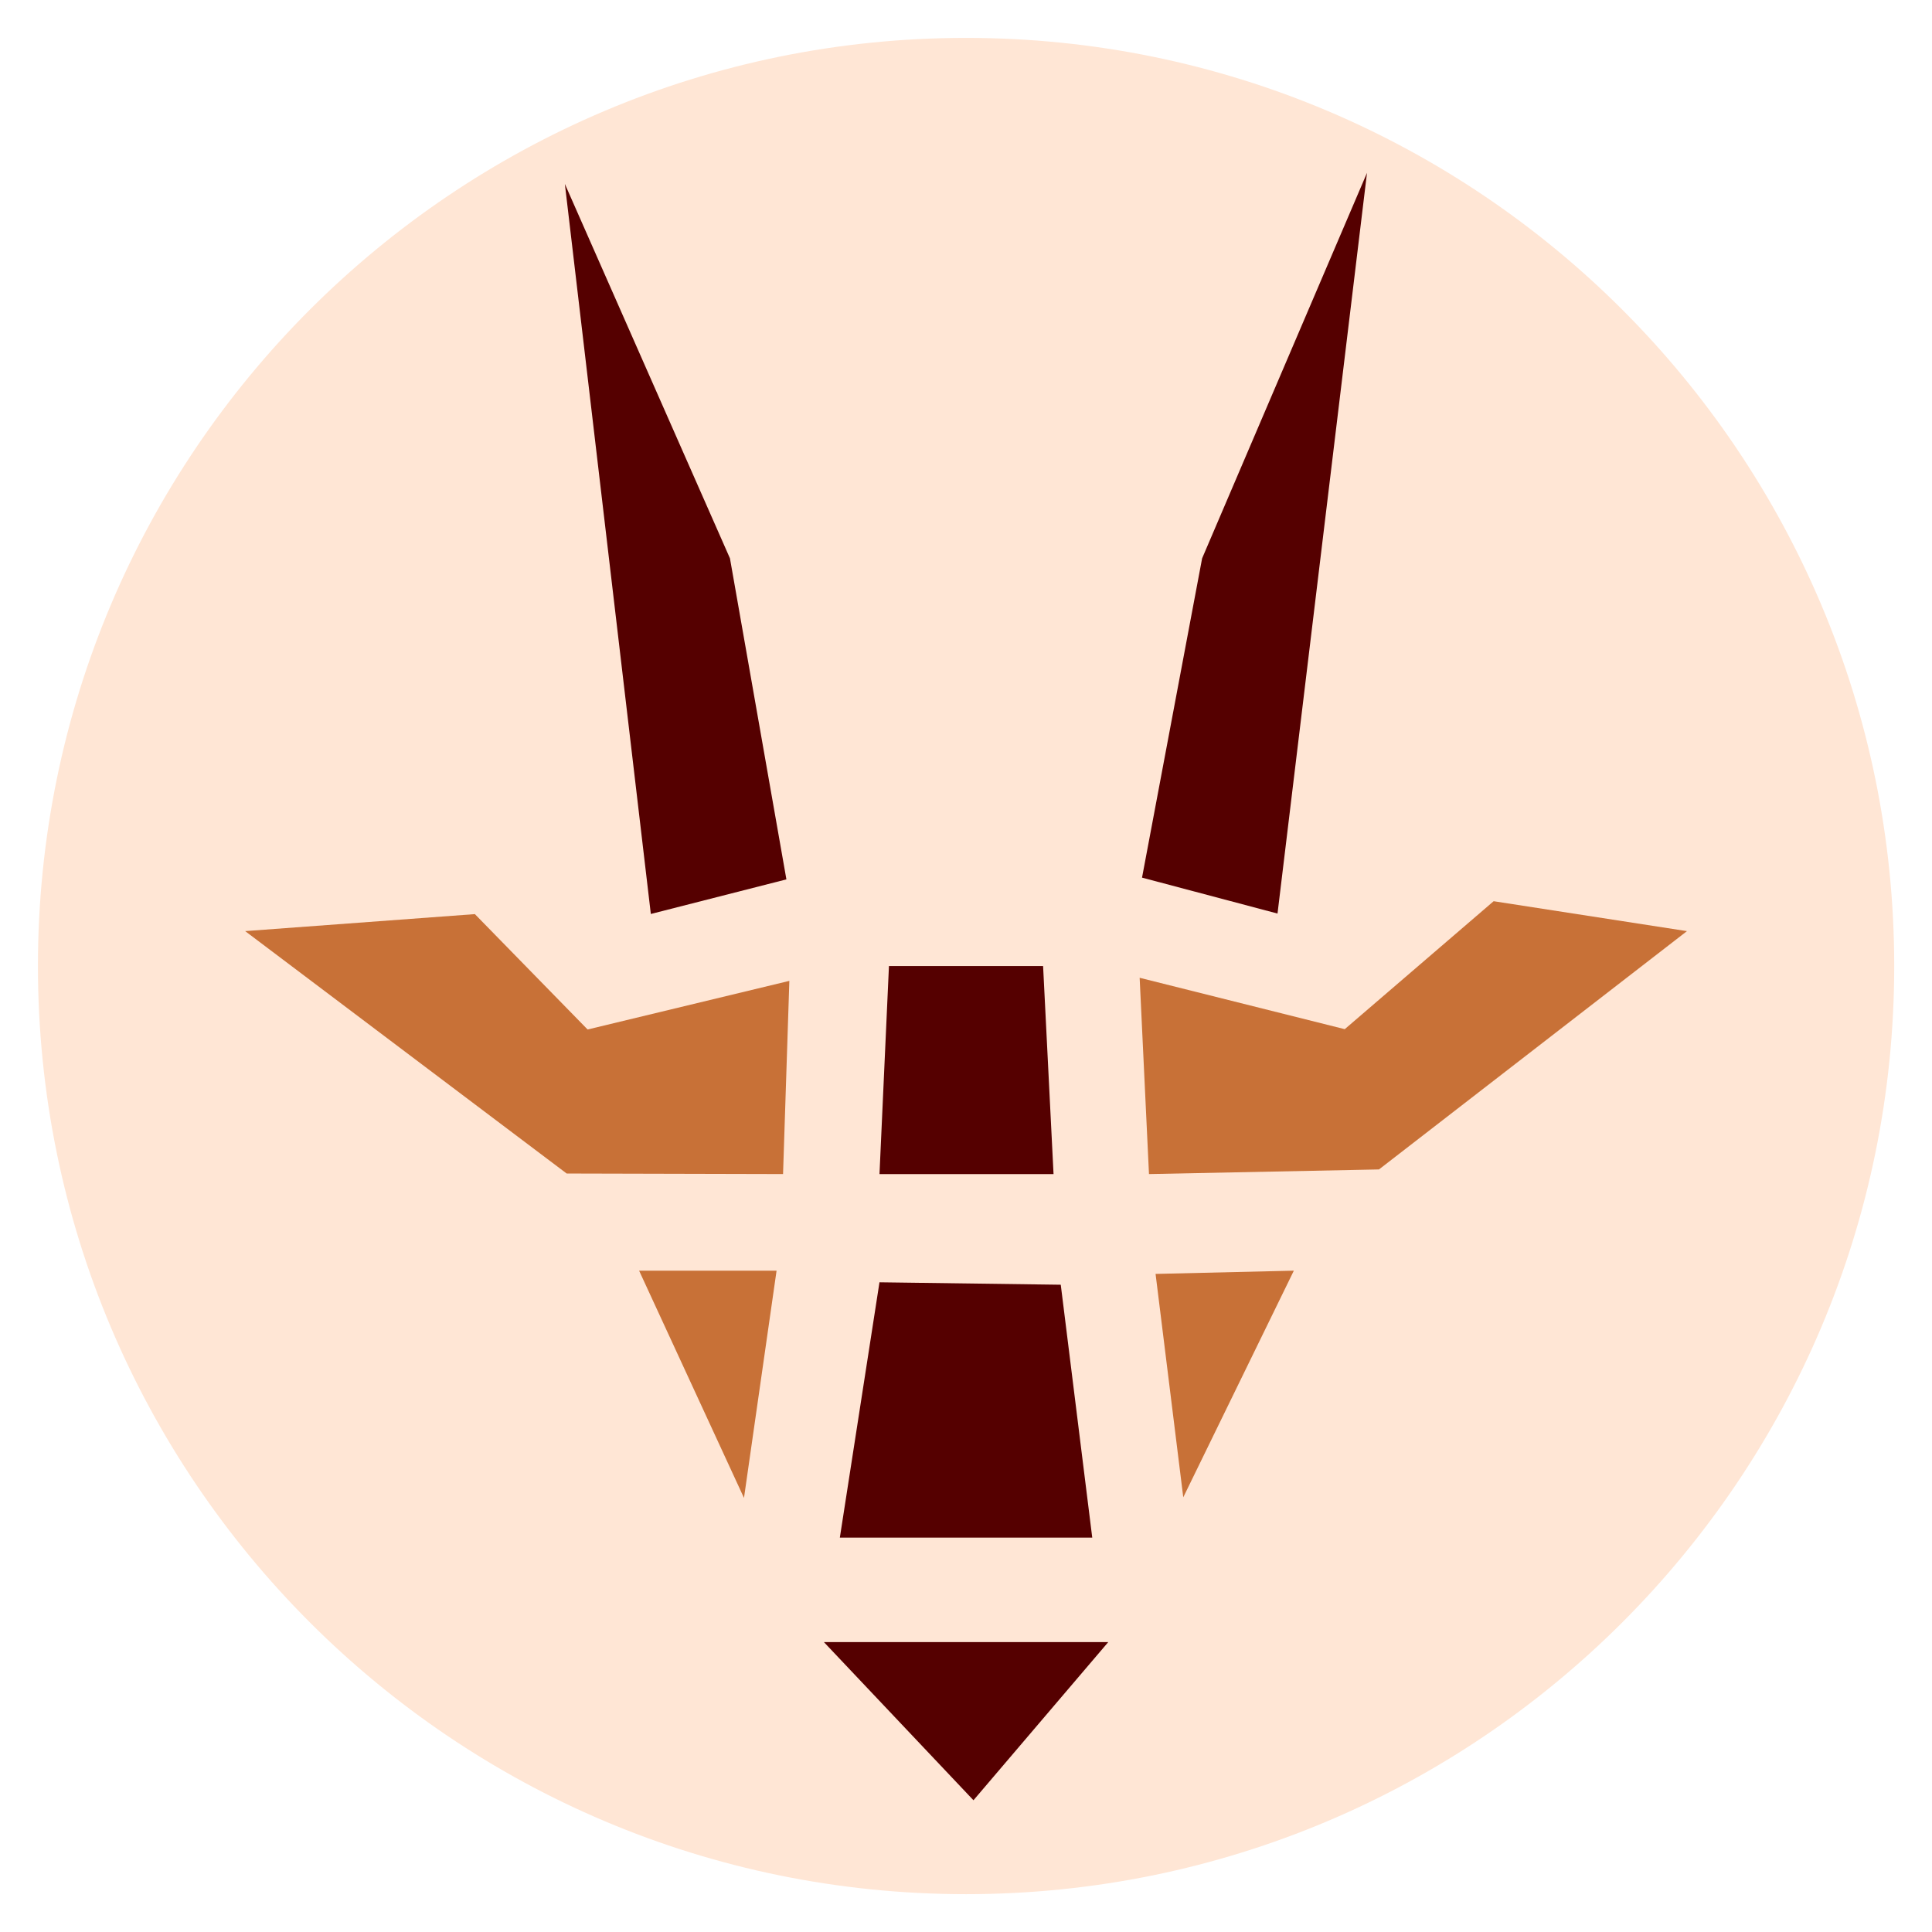
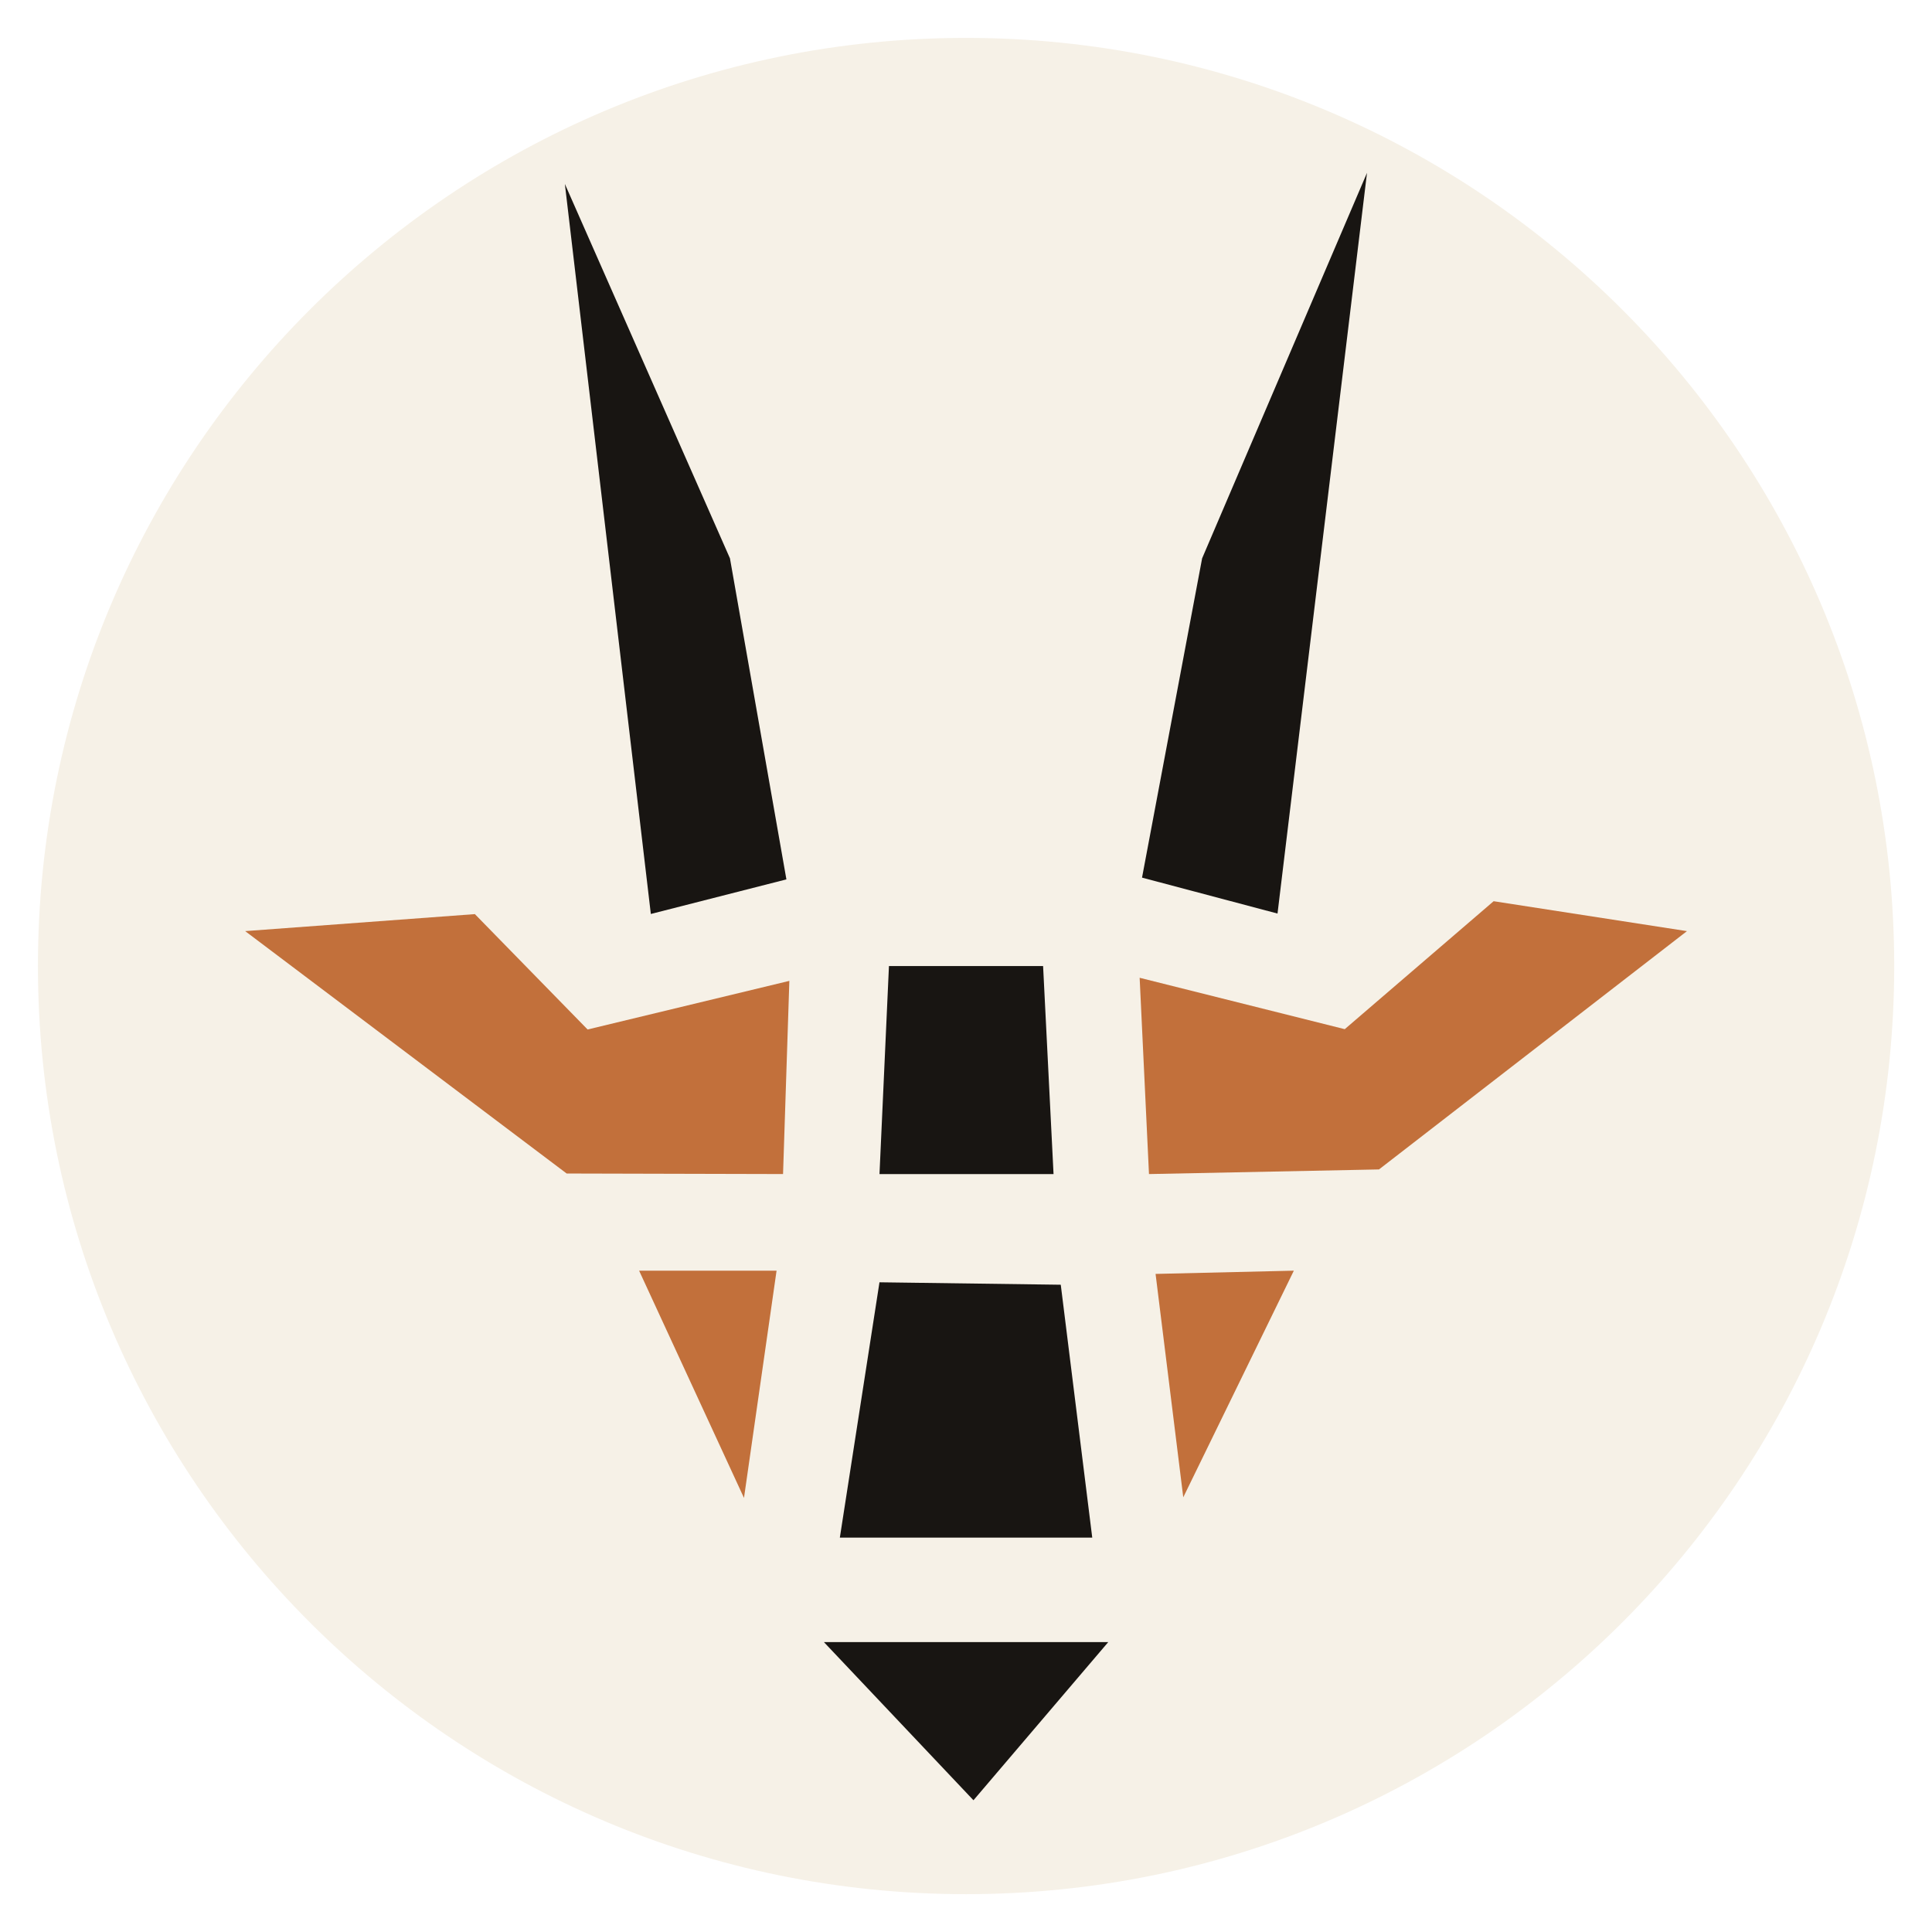
<svg xmlns="http://www.w3.org/2000/svg" width="125mm" height="125mm" version="1.1" viewBox="0 0 125 125">
-   <g transform="translate(-44.185 -96.838)" stroke-linecap="square" stroke-linejoin="bevel">
-     <circle cx="106.69" cy="159.34" r="60.05" fill="#ffe6d5" stroke-width=".294" style="paint-order:fill markers stroke" />
-     <path d="m80.732 108.74 10.681 24.222 3.652 20.772-8.771 2.238z" fill="#500" stroke-width=".278" style="paint-order:fill markers stroke" />
-     <path d="m132.63 108.02-10.668 24.943-3.888 20.657 8.766 2.325z" fill="#500" stroke-width=".278" style="paint-order:fill markers stroke" />
-     <g fill="#c87137" stroke-width=".278">
-       <path d="m117.92 160.1 0.604 12.7 14.881-0.3 19.926-15.418-12.508-1.936-9.633 8.279z" style="paint-order:fill markers stroke" />
-       <path d="m95.256 160.3-0.408 12.499-14-0.035-20.801-15.683 14.862-1.1 7.294 7.465z" style="paint-order:fill markers stroke" />
-       <path d="m118.95 179.26 8.947-0.21-7.155 14.663z" style="paint-order:fill markers stroke" />
-       <path d="m94.429 179.05h-8.894l6.786 14.703z" style="paint-order:fill markers stroke" />
-     </g>
-     <g fill="#500" stroke-width=".278">
-       <path d="m115.89 203.08-8.722 10.234-9.678-10.234z" style="paint-order:fill markers stroke" />
-       <path d="m101.7 159.34h9.973l0.676 13.461h-11.261z" style="paint-order:fill markers stroke" />
-       <path d="m98.523 196.32h16.33l-2.037-16.36-11.729-0.158z" style="paint-order:fill markers stroke" />
+   <g stroke-linecap="square" stroke-linejoin="bevel">
+     <circle cx="62.505" cy="62.502" r="60.05" fill="#f6f1e7" stroke-width=".294" style="paint-order:fill markers stroke" />
+     <g stroke-width=".278">
+       <path d="m36.547 11.902 10.681 24.222 3.652 20.772-8.771 2.238z" fill="#181512" style="paint-order:fill markers stroke" />
+       <path d="m88.445 11.182-10.668 24.943-3.888 20.657 8.766 2.325z" fill="#181512" style="paint-order:fill markers stroke" />
+       <g transform="translate(-44.185,-96.838)" fill="#c2703b">
+         <path d="m117.92 160.1 0.604 12.7 14.881-0.3 19.926-15.418-12.508-1.936-9.633 8.279z" style="paint-order:fill markers stroke" />
+         <path d="m95.256 160.3-0.408 12.499-14-0.035-20.801-15.683 14.862-1.1 7.294 7.465z" style="paint-order:fill markers stroke" />
+         <path d="m118.95 179.26 8.947-0.21-7.155 14.663z" style="paint-order:fill markers stroke" />
+         <path d="m94.429 179.05h-8.894l6.786 14.703z" style="paint-order:fill markers stroke" />
+       </g>
+       <g transform="translate(-44.185,-96.838)" fill="#181512">
+         <path d="m115.89 203.08-8.722 10.234-9.678-10.234z" style="paint-order:fill markers stroke" />
+         <path d="m101.7 159.34h9.973l0.676 13.461h-11.261z" style="paint-order:fill markers stroke" />
+         <path d="m98.523 196.32h16.33l-2.037-16.36-11.729-0.158z" style="paint-order:fill markers stroke" />
+       </g>
    </g>
  </g>
</svg>
